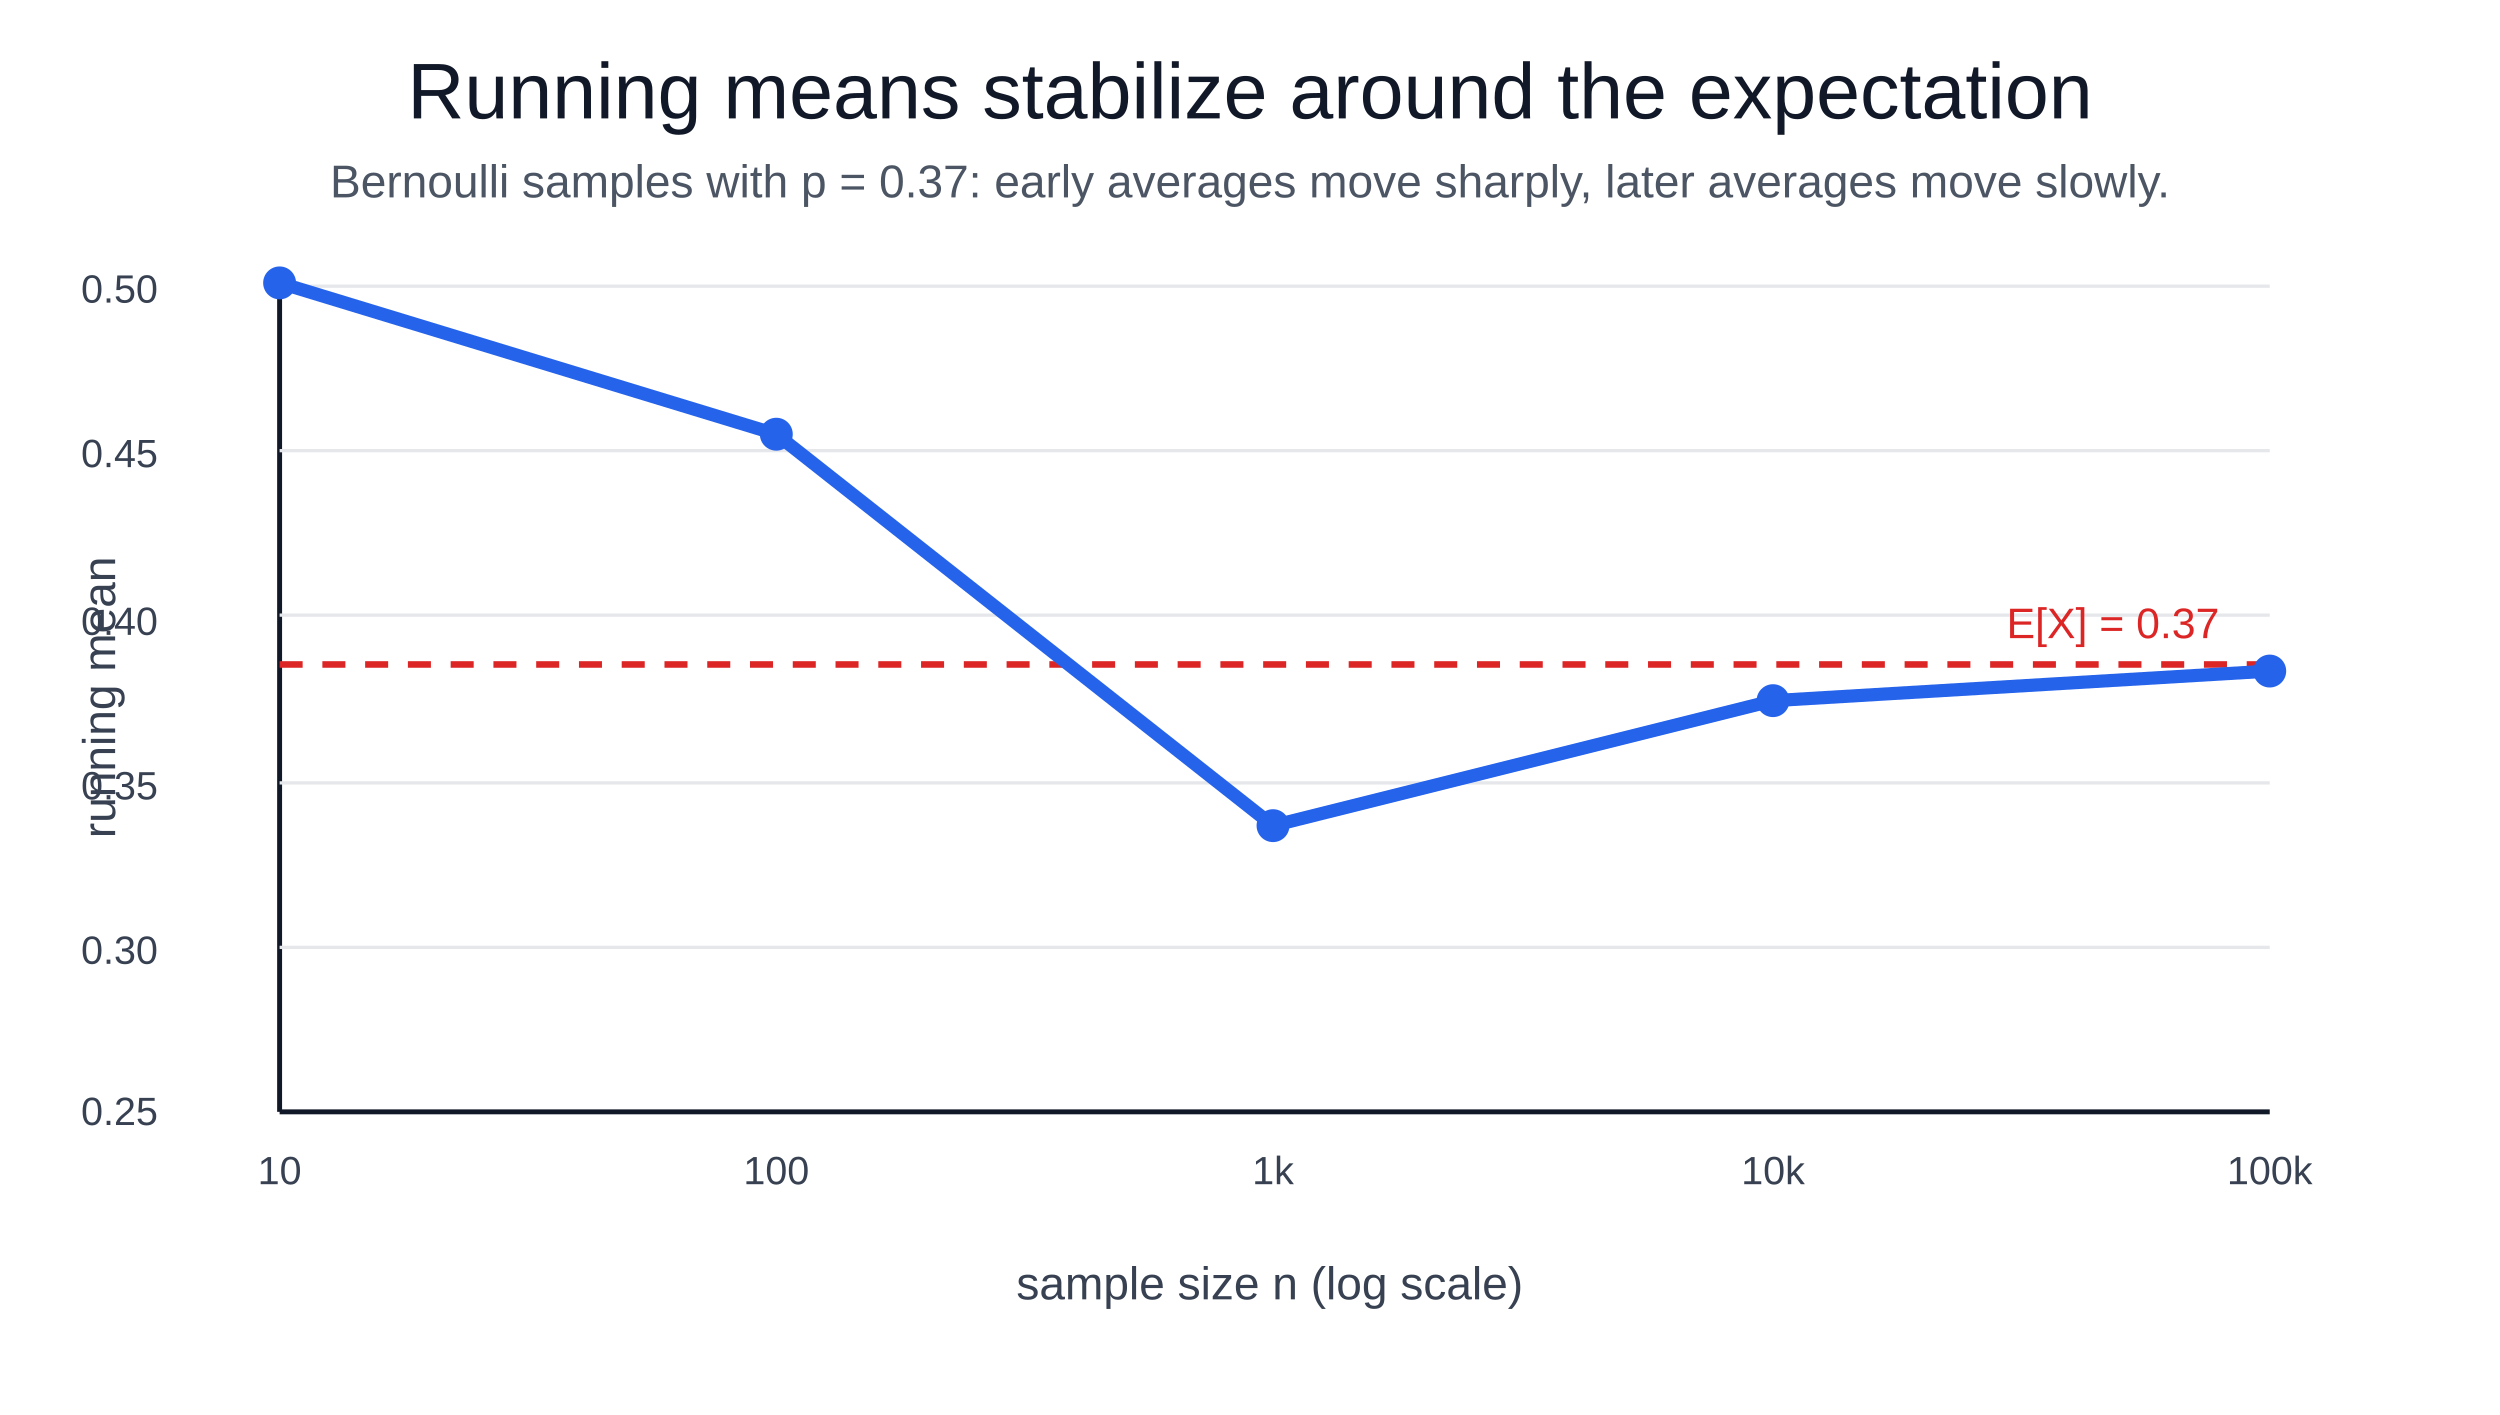
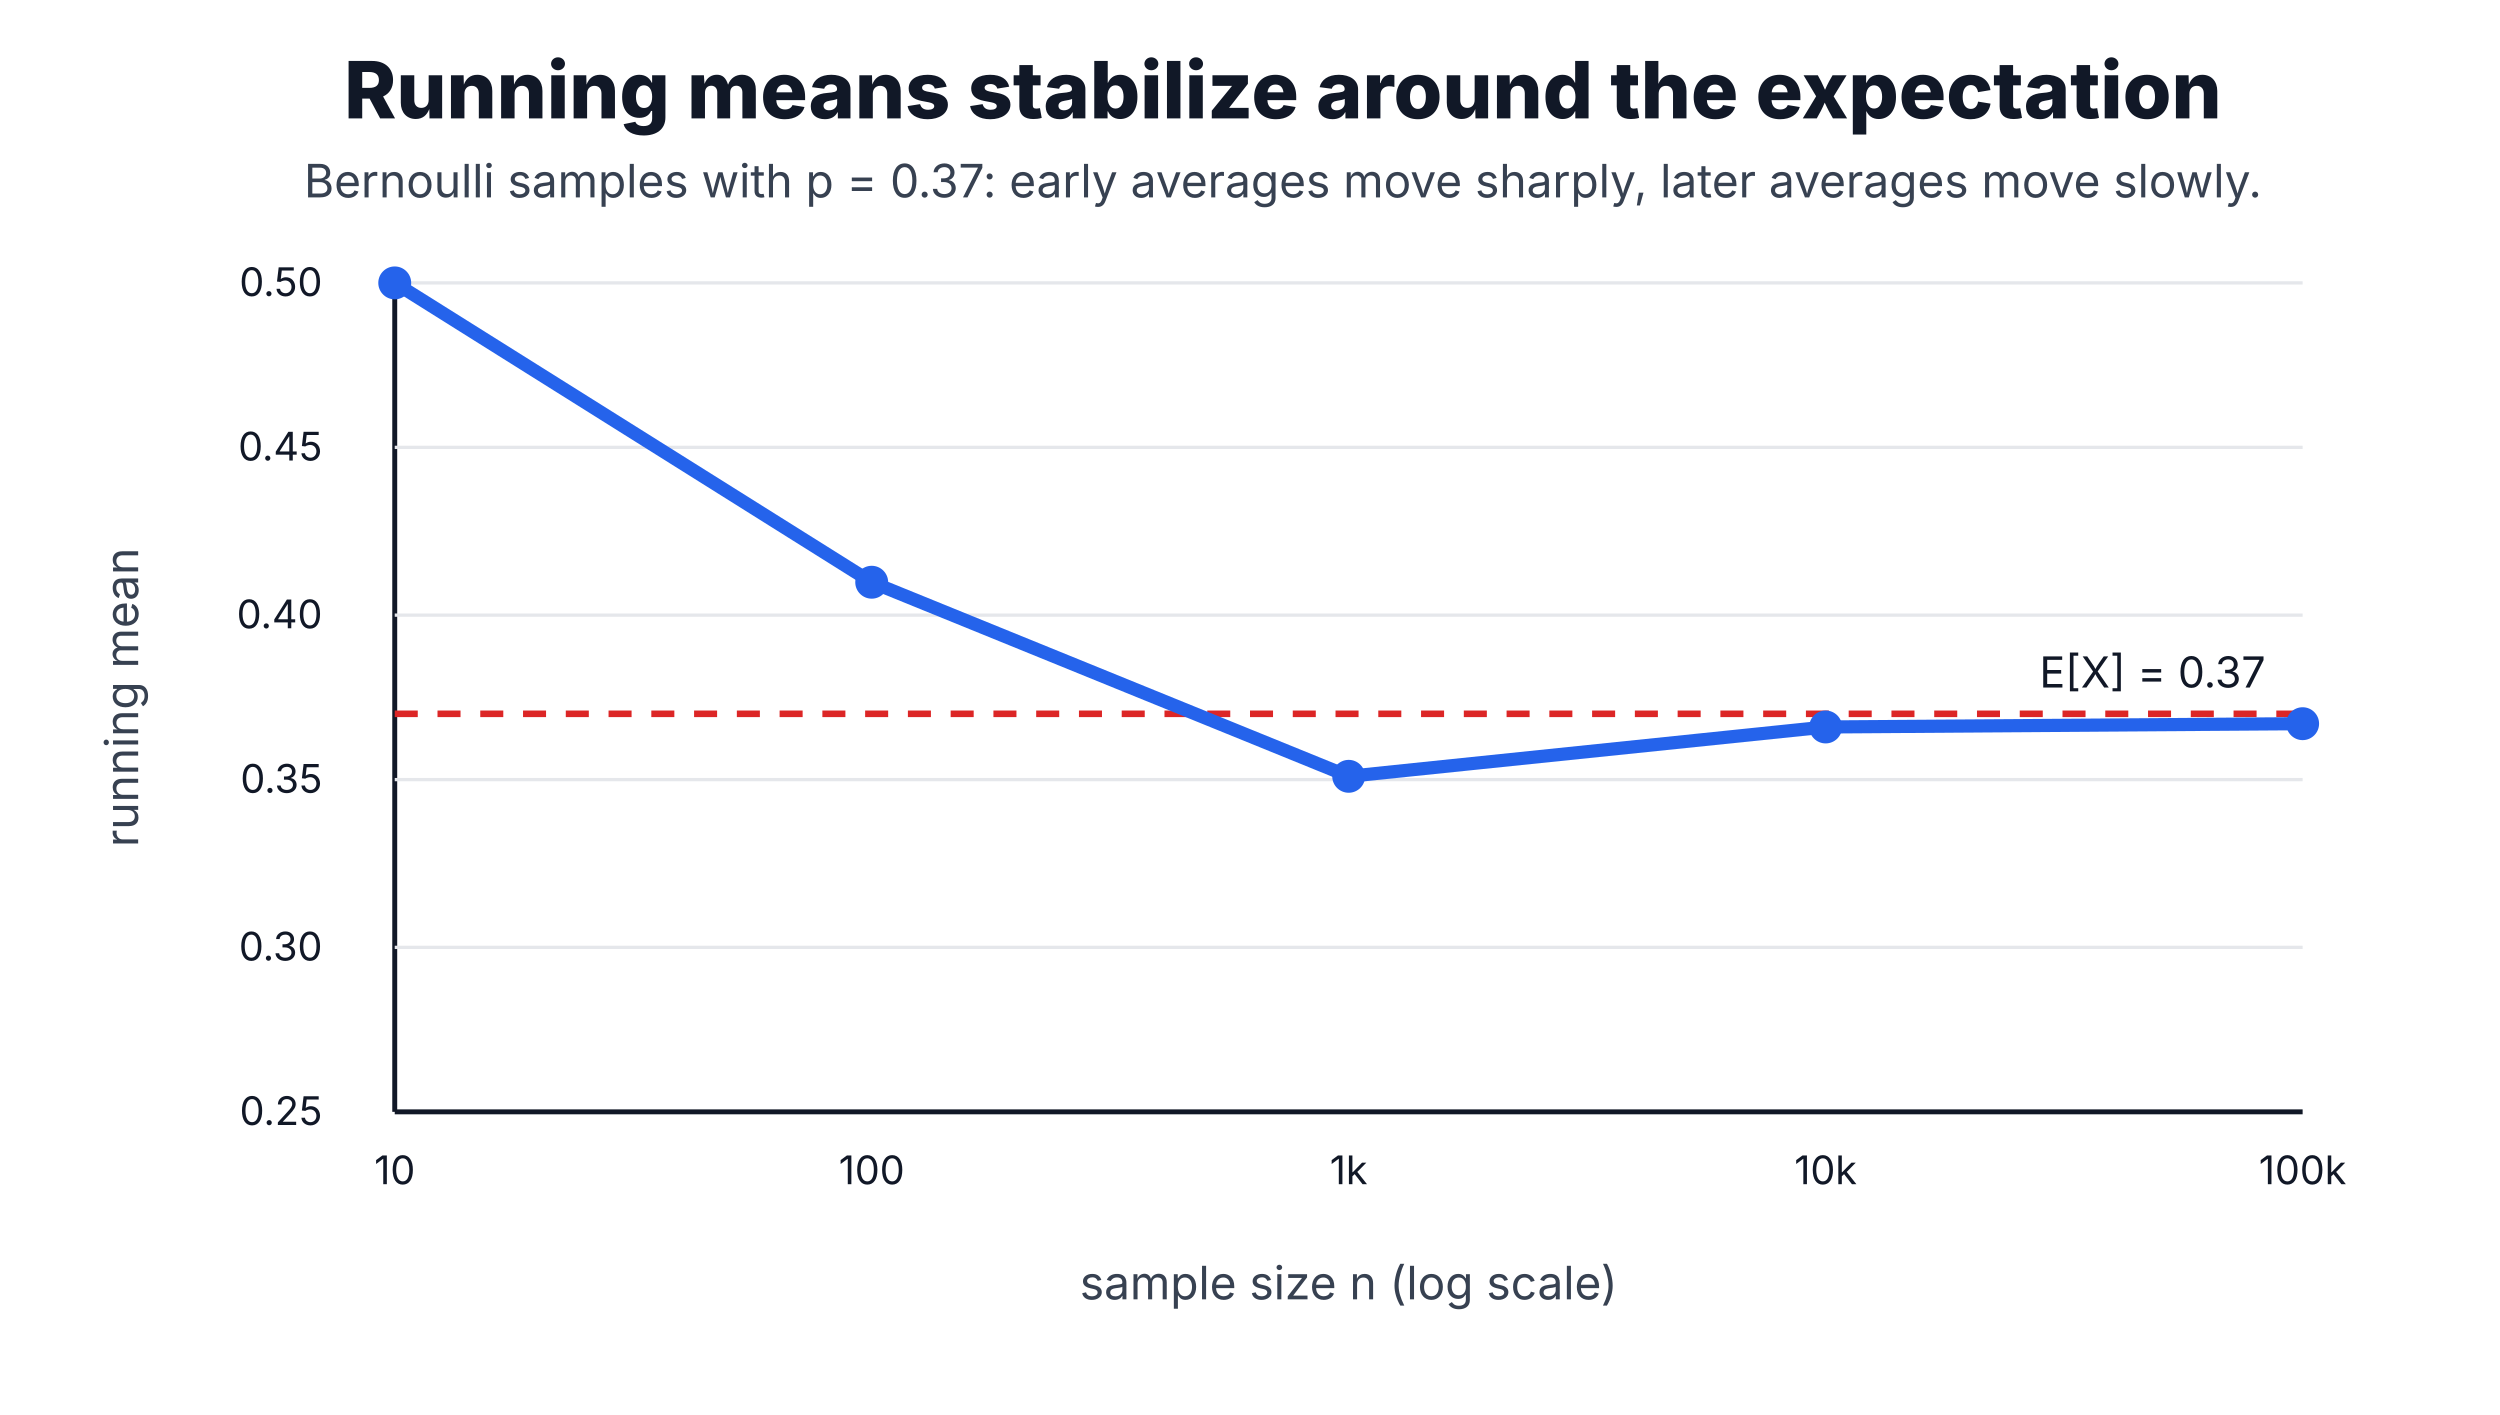
<svg xmlns="http://www.w3.org/2000/svg" width="760" height="430" viewBox="0 0 760 430" role="img" aria-labelledby="title desc">
  <style>
-     @media (prefers-color-scheme: dark) {
-       text { fill: #f8fafc !important; }
-       [fill="#111827"], [fill="#1f2937"], [fill="#374151"], [fill="#4b5563"], [fill="#0f172a"], [fill="#020617"], [fill="#000000"] { fill: #f8fafc !important; }
-       [stroke="#111827"], [stroke="#1f2937"], [stroke="#374151"], [stroke="#4b5563"], [stroke="#0f172a"], [stroke="#020617"], [stroke="#000000"] { stroke: #e5e7eb !important; }
+     text {
+       fill: #111827;
+       font-family: Inter, ui-sans-serif, system-ui, -apple-system, BlinkMacSystemFont, "Segoe UI", sans-serif;
    }
+     .title { font-size: 24px; font-weight: 800; }
+     .subtitle, .tick, .axis-label { fill: #374151; }
+     .subtitle { font-size: 14px; }
+     .tick { font-size: 12px; }
+     .axis-label { font-size: 14px; }
+     .axis { stroke: #111827; stroke-width: 1.5; }
+     .grid { stroke: #e5e7eb; stroke-width: 1; }
+     .expectation { stroke: #dc2626; stroke-width: 2; stroke-dasharray: 7 6; }
+     .series { fill: none; stroke: #2563eb; stroke-width: 4; stroke-linecap: round; stroke-linejoin: round; }
+     .point { fill: #2563eb; }
  </style>
-   <rect x="0" y="0" width="760" height="430" fill="transparent" />
-   <text x="380" y="36" text-anchor="middle" font-family="Arial, sans-serif" font-size="24" fill="#111827">Running means stabilize around the expectation</text>
-   <text x="380" y="60" text-anchor="middle" font-family="Arial, sans-serif" font-size="14" fill="#4b5563">Bernoulli samples with p = 0.37: early averages move sharply, later averages move slowly.</text>
-   <line x1="85" y1="338" x2="690" y2="338" stroke="#111827" stroke-width="1.5" />
-   <line x1="85" y1="86" x2="85" y2="338" stroke="#111827" stroke-width="1.5" />
-   <g stroke="#e5e7eb" stroke-width="1">
-     <line x1="85" y1="288" x2="690" y2="288" />
-     <line x1="85" y1="238" x2="690" y2="238" />
-     <line x1="85" y1="187" x2="690" y2="187" />
-     <line x1="85" y1="137" x2="690" y2="137" />
-     <line x1="85" y1="87" x2="690" y2="87" />
+   <text x="390" y="36" text-anchor="middle" class="title">Running means stabilize around the expectation</text>
+   <text x="390" y="60" text-anchor="middle" class="subtitle">Bernoulli samples with p = 0.37: early averages move sharply, later averages move slowly.</text>
+   <line x1="120" y1="338" x2="700" y2="338" class="axis" />
+   <line x1="120" y1="86" x2="120" y2="338" class="axis" />
+   <g class="grid">
+     <line x1="120" y1="288" x2="700" y2="288" />
+     <line x1="120" y1="237" x2="700" y2="237" />
+     <line x1="120" y1="187" x2="700" y2="187" />
+     <line x1="120" y1="136" x2="700" y2="136" />
+     <line x1="120" y1="86" x2="700" y2="86" />
  </g>
-   <line x1="85" y1="202" x2="690" y2="202" stroke="#dc2626" stroke-width="2" stroke-dasharray="7 6" />
-   <path d="M85 86 L236 132 L387 251 L539 213 L690 204" fill="none" stroke="#2563eb" stroke-width="4" />
-   <g fill="#2563eb">
-     <circle cx="85" cy="86" r="5" />
-     <circle cx="236" cy="132" r="5" />
-     <circle cx="387" cy="251" r="5" />
-     <circle cx="539" cy="213" r="5" />
-     <circle cx="690" cy="204" r="5" />
+   <line x1="120" y1="217" x2="700" y2="217" class="expectation" />
+   <path d="M120 86 L265 177 L410 236 L555 221 L700 220" class="series" />
+   <g class="point">
+     <circle cx="120" cy="86" r="5" />
+     <circle cx="265" cy="177" r="5" />
+     <circle cx="410" cy="236" r="5" />
+     <circle cx="555" cy="221" r="5" />
+     <circle cx="700" cy="220" r="5" />
  </g>
-   <g font-family="Arial, sans-serif" font-size="12" fill="#374151">
-     <text x="85" y="360" text-anchor="middle">10</text>
-     <text x="236" y="360" text-anchor="middle">100</text>
-     <text x="387" y="360" text-anchor="middle">1k</text>
-     <text x="539" y="360" text-anchor="middle">10k</text>
-     <text x="690" y="360" text-anchor="middle">100k</text>
-     <text x="386" y="395" text-anchor="middle" font-size="14">sample size n (log scale)</text>
-     <text x="48" y="92" text-anchor="end">0.50</text>
-     <text x="48" y="142" text-anchor="end">0.45</text>
-     <text x="48" y="193" text-anchor="end">0.40</text>
-     <text x="48" y="243" text-anchor="end">0.35</text>
-     <text x="48" y="293" text-anchor="end">0.30</text>
-     <text x="48" y="342" text-anchor="end">0.25</text>
-     <text x="35" y="212" text-anchor="middle" transform="rotate(-90 35 212)" font-size="14">running mean</text>
-     <text x="610" y="194" font-size="13" fill="#dc2626">E[X] = 0.37</text>
+   <g class="tick">
+     <text x="120" y="360" text-anchor="middle">10</text>
+     <text x="265" y="360" text-anchor="middle">100</text>
+     <text x="410" y="360" text-anchor="middle">1k</text>
+     <text x="555" y="360" text-anchor="middle">10k</text>
+     <text x="700" y="360" text-anchor="middle">100k</text>
+     <text x="410" y="395" text-anchor="middle" class="axis-label">sample size n (log scale)</text>
+     <text x="98" y="90" text-anchor="end">0.50</text>
+     <text x="98" y="140" text-anchor="end">0.45</text>
+     <text x="98" y="191" text-anchor="end">0.40</text>
+     <text x="98" y="241" text-anchor="end">0.35</text>
+     <text x="98" y="292" text-anchor="end">0.30</text>
+     <text x="98" y="342" text-anchor="end">0.25</text>
+     <text x="42" y="212" text-anchor="middle" transform="rotate(-90 42 212)" class="axis-label">running mean</text>
+     <text x="620" y="209" font-size="13" fill="#dc2626">E[X] = 0.37</text>
  </g>
</svg>
